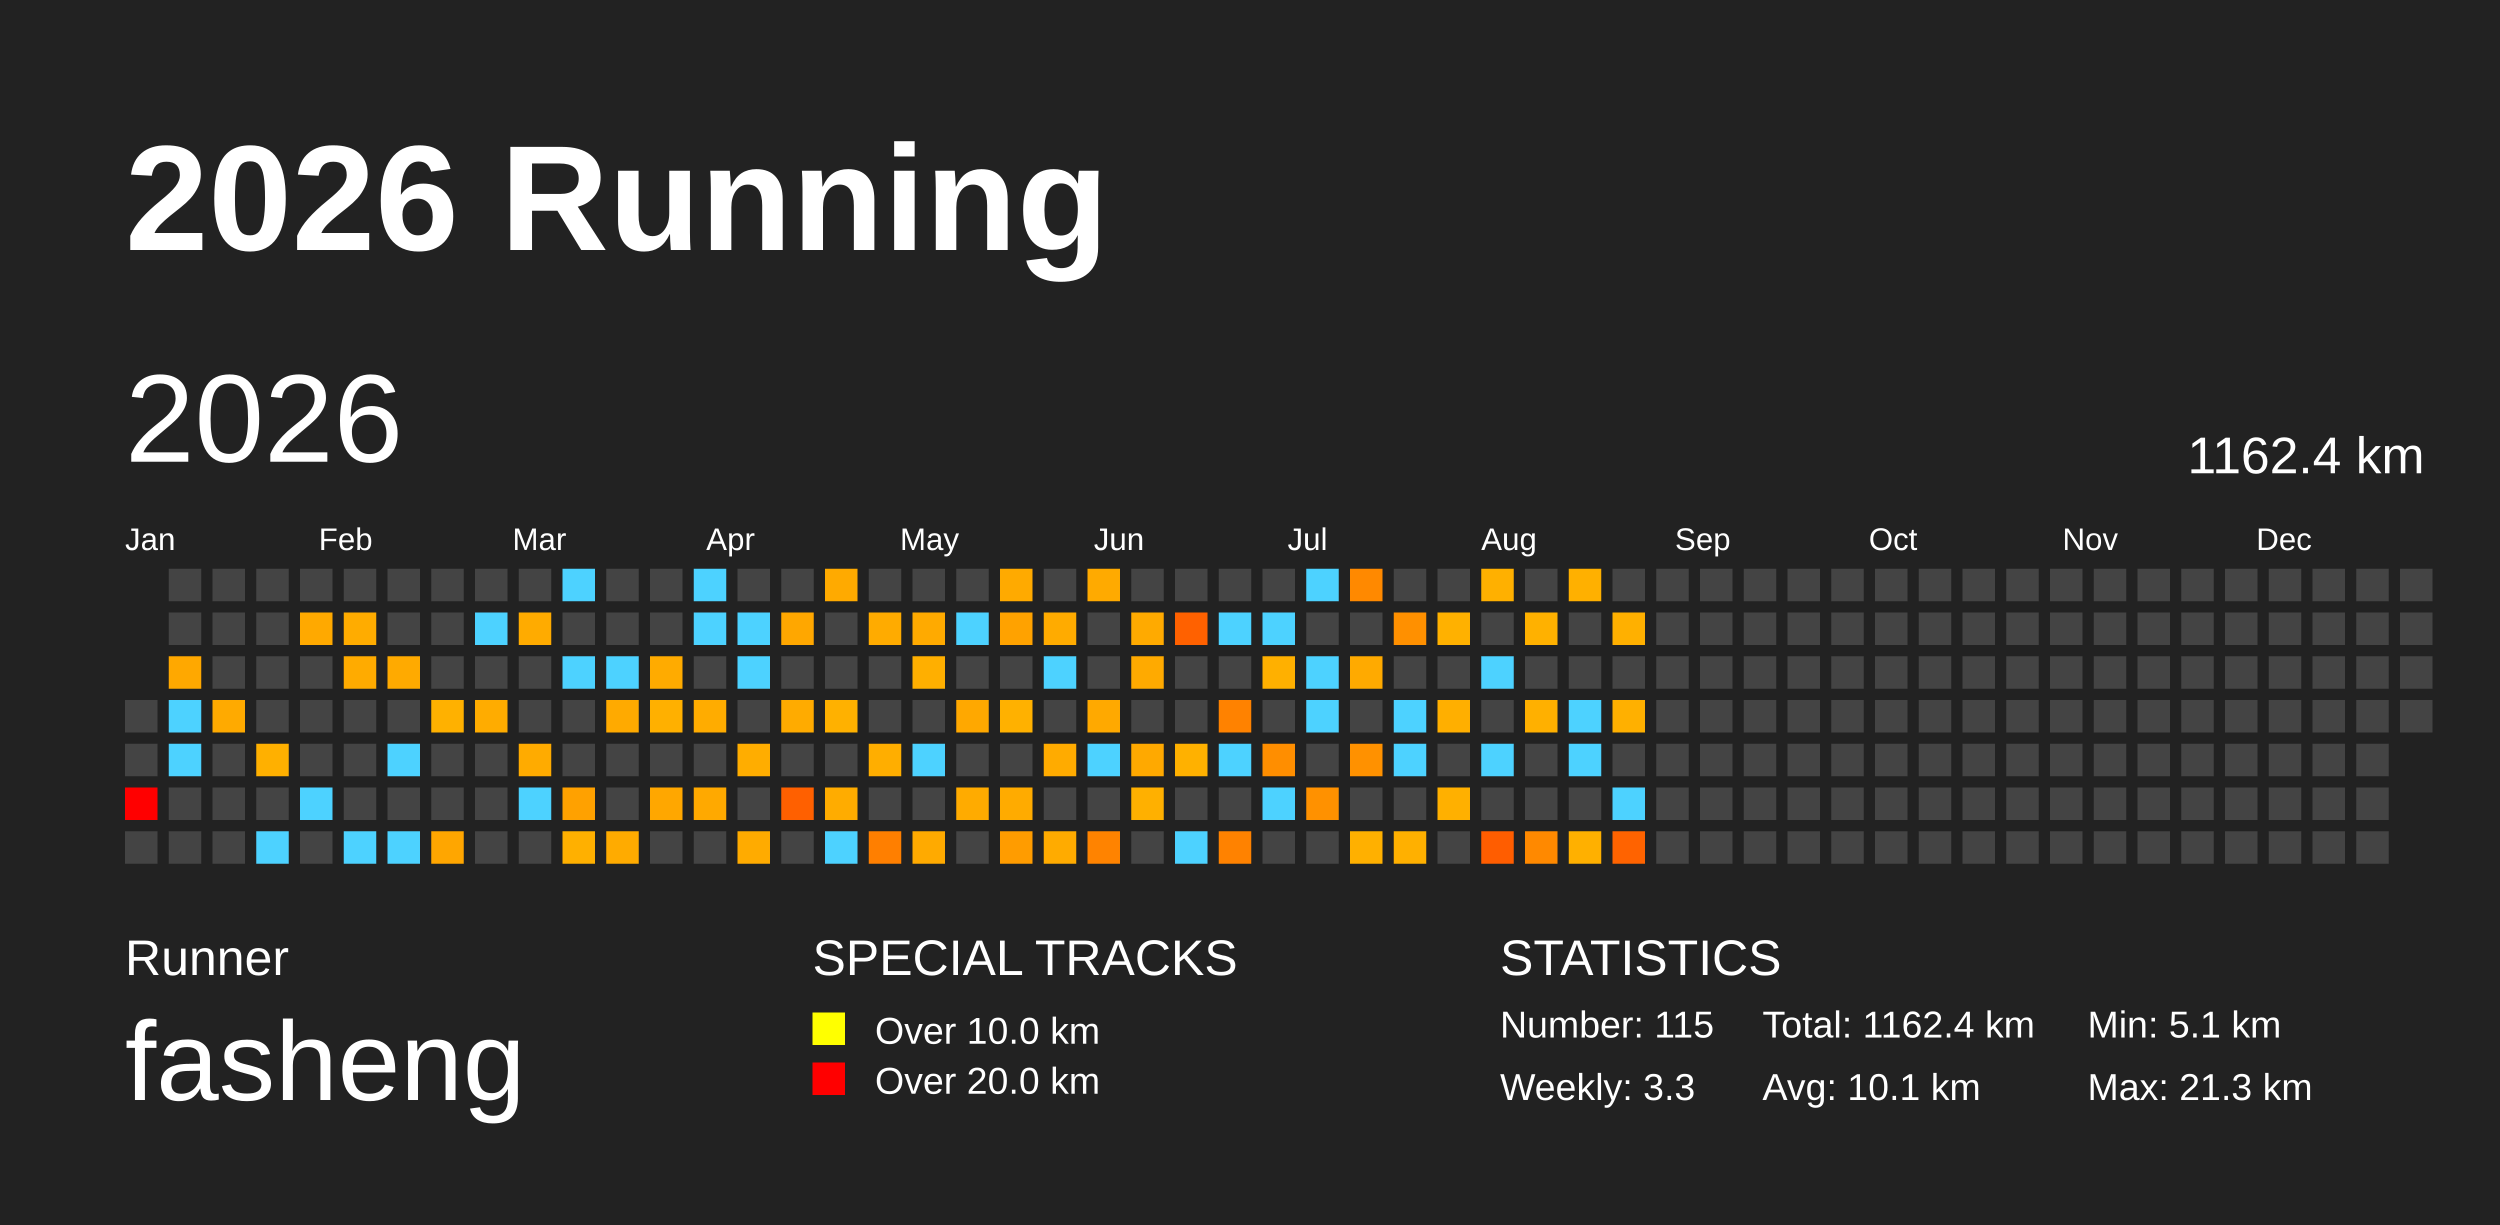
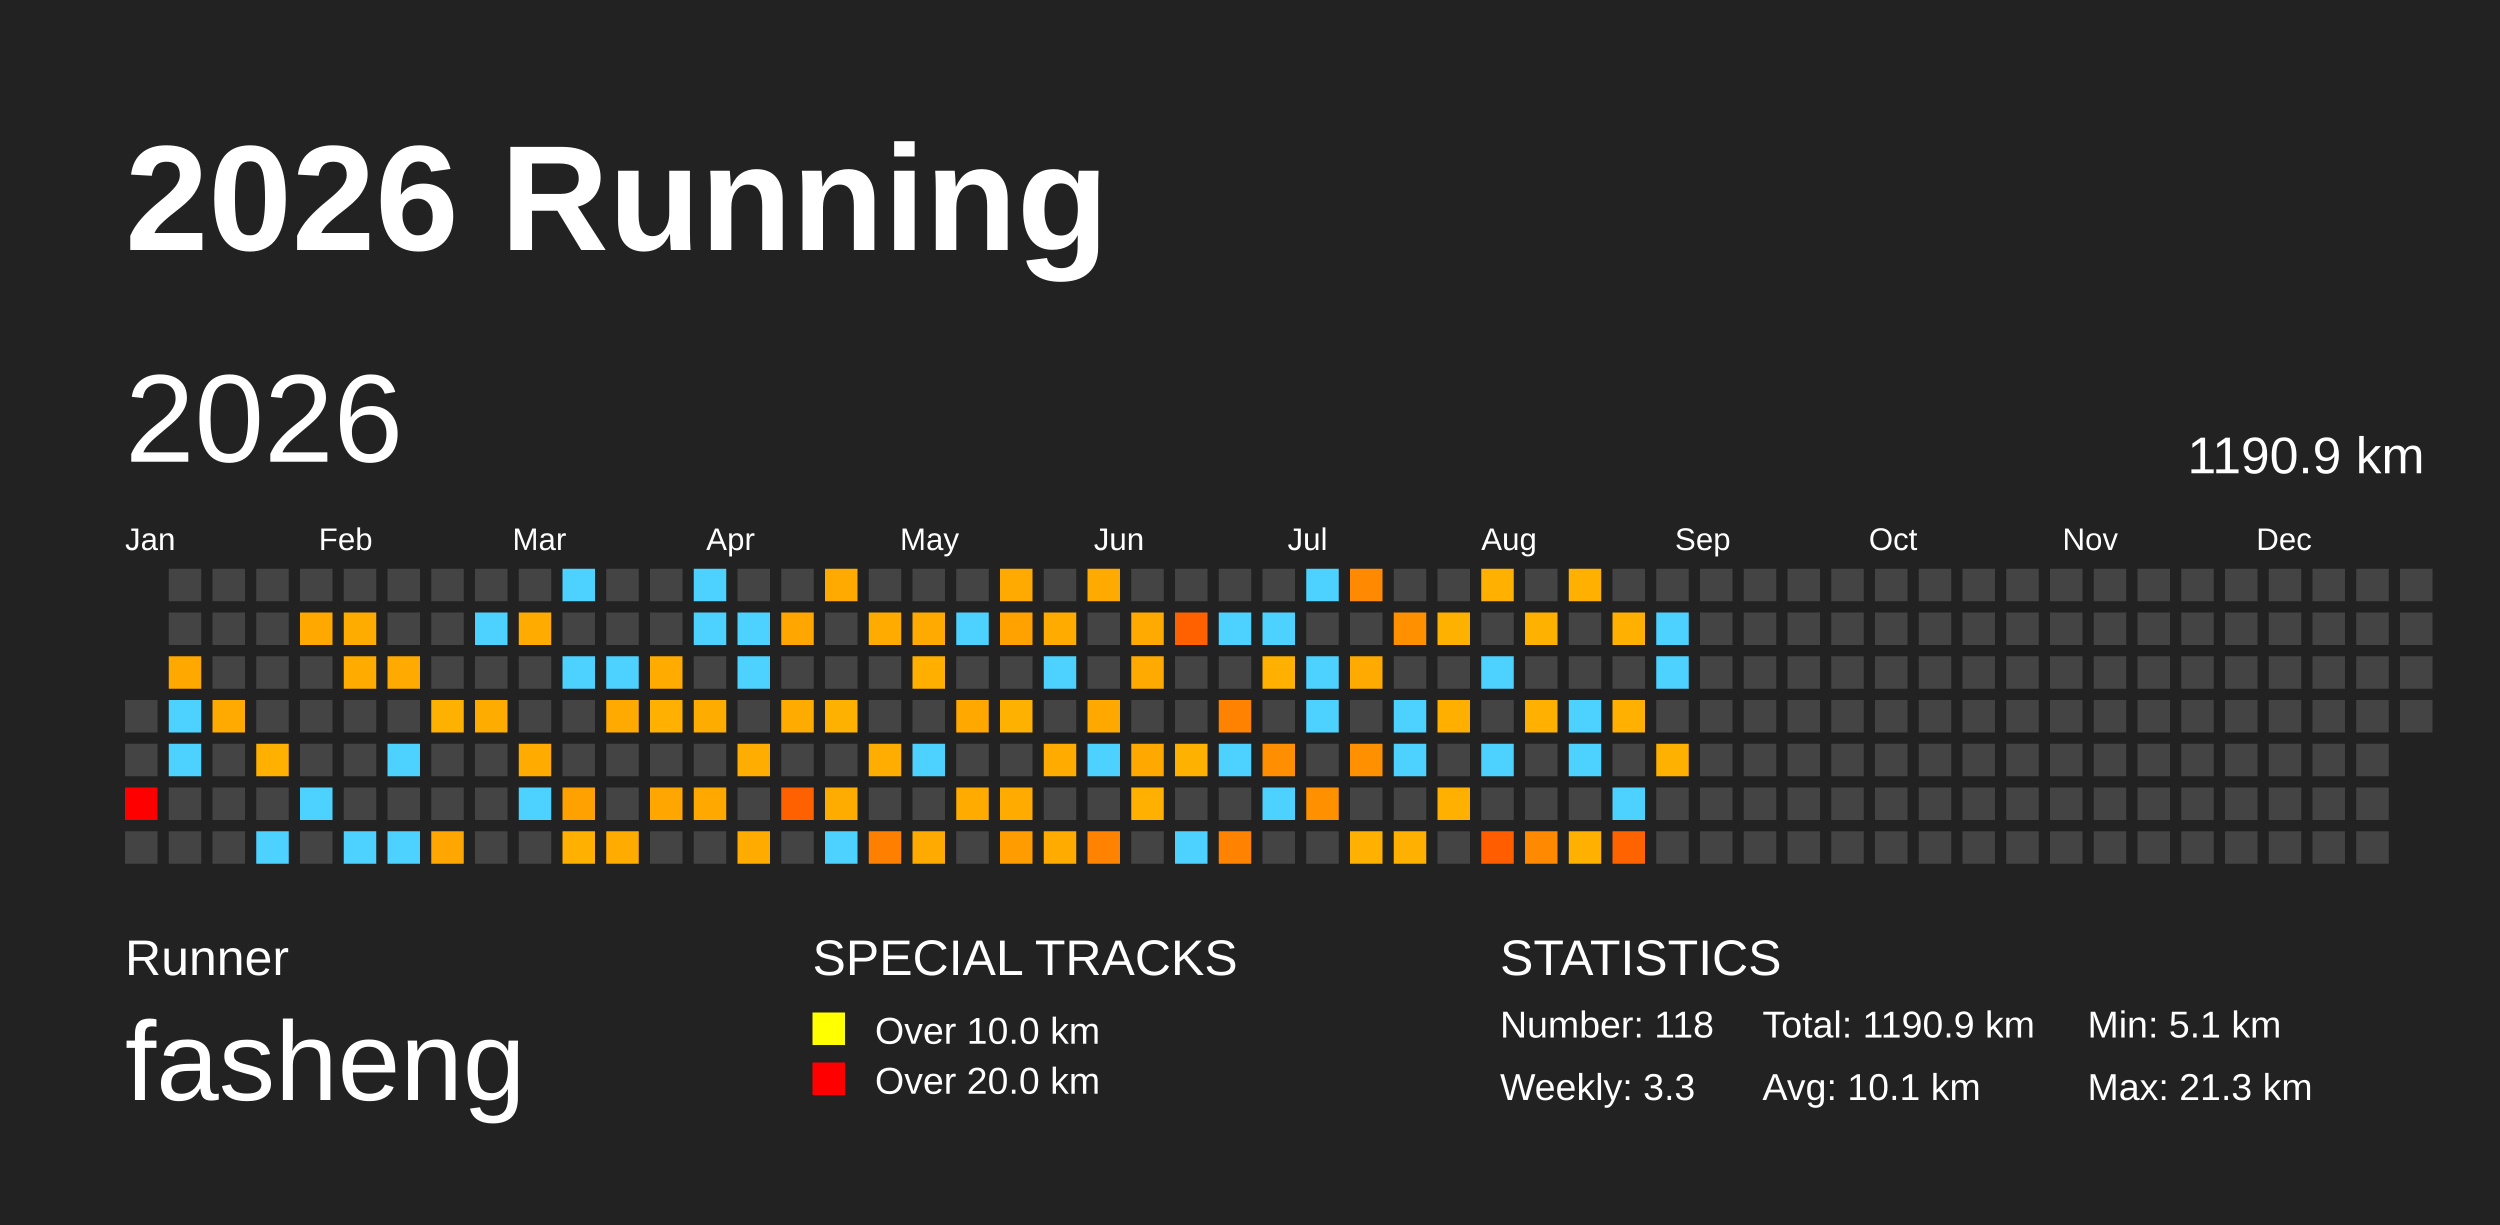
<svg xmlns="http://www.w3.org/2000/svg" baseProfile="full" height="98mm" version="1.1" viewBox="0,0,200,98" width="200mm">
  <defs />
  <rect fill="#222222" height="98" width="200" x="0" y="0" />
  <text fill="#FFFFFF" style="font-size:12px; font-family:Arial; font-weight:bold;" x="10" y="20">2026 Running</text>
  <text fill="#FFFFFF" style="font-size:4px; font-family:Arial" x="10" y="78">Runner</text>
  <text fill="#FFFFFF" style="font-size:9px; font-family:Arial" x="10" y="88">fasheng</text>
  <text fill="#FFFFFF" style="font-size:4px; font-family:Arial" x="65" y="78">SPECIAL TRACKS</text>
  <rect fill="yellow" height="2.6" width="2.6" x="65" y="81" />
  <text fill="#FFFFFF" style="font-size:3px; font-family:Arial" x="70" y="83.5">Over 10.0 km</text>
  <rect fill="red" height="2.6" width="2.6" x="65" y="85" />
  <text fill="#FFFFFF" style="font-size:3px; font-family:Arial" x="70" y="87.5">Over 20.0 km</text>
  <text fill="#FFFFFF" style="font-size:4px; font-family:Arial" x="120" y="78">STATISTICS</text>
-   <text fill="#FFFFFF" style="font-size:3px; font-family:Arial" x="120" y="83">Number: 115</text>
+   <text fill="#FFFFFF" style="font-size:3px; font-family:Arial" x="120" y="83">Number: 118</text>
  <text fill="#FFFFFF" style="font-size:3px; font-family:Arial" x="120" y="88">Weekly: 3.3</text>
-   <text fill="#FFFFFF" style="font-size:3px; font-family:Arial" x="141" y="83">Total: 1162.4 km</text>
+   <text fill="#FFFFFF" style="font-size:3px; font-family:Arial" x="141" y="83">Total: 1190.9 km</text>
  <text fill="#FFFFFF" style="font-size:3px; font-family:Arial" x="141" y="88">Avg: 10.1 km</text>
  <text fill="#FFFFFF" style="font-size:3px; font-family:Arial" x="167" y="83">Min: 5.1 km</text>
  <text fill="#FFFFFF" style="font-size:3px; font-family:Arial" x="167" y="88">Max: 21.3 km</text>
  <text dominant-baseline="hanging" fill="#FFFFFF" style="font-size:10.0px; font-family:Arial;" x="10" y="30">2026</text>
-   <text dominant-baseline="hanging" fill="#FFFFFF" style="font-size:4.125px; font-family:Arial;" x="175" y="35">1162.4 km</text>
+   <text dominant-baseline="hanging" fill="#FFFFFF" style="font-size:4.125px; font-family:Arial;" x="175" y="35">1190.9 km</text>
  <text fill="#FFFFFF" style="font-size:2.5px; font-family:Arial" x="10.0" y="44">Jan</text>
  <text fill="#FFFFFF" style="font-size:2.5px; font-family:Arial" x="25.5" y="44">Feb</text>
  <text fill="#FFFFFF" style="font-size:2.5px; font-family:Arial" x="41.0" y="44">Mar</text>
  <text fill="#FFFFFF" style="font-size:2.5px; font-family:Arial" x="56.5" y="44">Apr</text>
  <text fill="#FFFFFF" style="font-size:2.5px; font-family:Arial" x="72.0" y="44">May</text>
  <text fill="#FFFFFF" style="font-size:2.5px; font-family:Arial" x="87.5" y="44">Jun</text>
  <text fill="#FFFFFF" style="font-size:2.5px; font-family:Arial" x="103.0" y="44">Jul</text>
  <text fill="#FFFFFF" style="font-size:2.5px; font-family:Arial" x="118.5" y="44">Aug</text>
  <text fill="#FFFFFF" style="font-size:2.5px; font-family:Arial" x="134.0" y="44">Sep</text>
  <text fill="#FFFFFF" style="font-size:2.5px; font-family:Arial" x="149.5" y="44">Oct</text>
  <text fill="#FFFFFF" style="font-size:2.5px; font-family:Arial" x="165.0" y="44">Nov</text>
  <text fill="#FFFFFF" style="font-size:2.5px; font-family:Arial" x="180.5" y="44">Dec</text>
  <rect fill="#444444" height="2.6" width="2.6" x="10.0" y="56.0" />
  <rect fill="#444444" height="2.6" width="2.6" x="10.0" y="59.5" />
  <rect fill="red" height="2.6" width="2.6" x="10.0" y="63.0" />
  <rect fill="#444444" height="2.6" width="2.6" x="10.0" y="66.5" />
  <rect fill="#444444" height="2.6" width="2.6" x="13.5" y="45.5" />
  <rect fill="#444444" height="2.6" width="2.6" x="13.5" y="49.0" />
  <rect fill="#ffa800" height="2.6" width="2.6" x="13.5" y="52.5" />
  <rect fill="#4dd2ff" height="2.6" width="2.6" x="13.5" y="56.0" />
  <rect fill="#4dd2ff" height="2.6" width="2.6" x="13.5" y="59.5" />
  <rect fill="#444444" height="2.6" width="2.6" x="13.5" y="63.0" />
  <rect fill="#444444" height="2.6" width="2.6" x="13.5" y="66.5" />
  <rect fill="#444444" height="2.6" width="2.6" x="17.0" y="45.5" />
  <rect fill="#444444" height="2.6" width="2.6" x="17.0" y="49.0" />
  <rect fill="#444444" height="2.6" width="2.6" x="17.0" y="52.5" />
  <rect fill="#ffaa00" height="2.6" width="2.6" x="17.0" y="56.0" />
  <rect fill="#444444" height="2.6" width="2.6" x="17.0" y="59.5" />
  <rect fill="#444444" height="2.6" width="2.6" x="17.0" y="63.0" />
  <rect fill="#444444" height="2.6" width="2.6" x="17.0" y="66.5" />
  <rect fill="#444444" height="2.6" width="2.6" x="20.5" y="45.5" />
  <rect fill="#444444" height="2.6" width="2.6" x="20.5" y="49.0" />
  <rect fill="#444444" height="2.6" width="2.6" x="20.5" y="52.5" />
  <rect fill="#444444" height="2.6" width="2.6" x="20.5" y="56.0" />
  <rect fill="#ffb000" height="2.6" width="2.6" x="20.5" y="59.5" />
  <rect fill="#444444" height="2.6" width="2.6" x="20.5" y="63.0" />
  <rect fill="#4dd2ff" height="2.6" width="2.6" x="20.5" y="66.5" />
  <rect fill="#444444" height="2.6" width="2.6" x="24.0" y="45.5" />
  <rect fill="#ffa900" height="2.6" width="2.6" x="24.0" y="49.0" />
  <rect fill="#444444" height="2.6" width="2.6" x="24.0" y="52.5" />
  <rect fill="#444444" height="2.6" width="2.6" x="24.0" y="56.0" />
  <rect fill="#444444" height="2.6" width="2.6" x="24.0" y="59.5" />
  <rect fill="#4dd2ff" height="2.6" width="2.6" x="24.0" y="63.0" />
  <rect fill="#444444" height="2.6" width="2.6" x="24.0" y="66.5" />
  <rect fill="#444444" height="2.6" width="2.6" x="27.5" y="45.5" />
  <rect fill="#ffac00" height="2.6" width="2.6" x="27.5" y="49.0" />
  <rect fill="#ffab00" height="2.6" width="2.6" x="27.5" y="52.5" />
  <rect fill="#444444" height="2.6" width="2.6" x="27.5" y="56.0" />
  <rect fill="#444444" height="2.6" width="2.6" x="27.5" y="59.5" />
  <rect fill="#444444" height="2.6" width="2.6" x="27.5" y="63.0" />
  <rect fill="#4dd2ff" height="2.6" width="2.6" x="27.5" y="66.5" />
  <rect fill="#444444" height="2.6" width="2.6" x="31.0" y="45.5" />
  <rect fill="#444444" height="2.6" width="2.6" x="31.0" y="49.0" />
  <rect fill="#ffaa00" height="2.6" width="2.6" x="31.0" y="52.5" />
  <rect fill="#444444" height="2.6" width="2.6" x="31.0" y="56.0" />
  <rect fill="#4dd2ff" height="2.6" width="2.6" x="31.0" y="59.5" />
  <rect fill="#444444" height="2.6" width="2.6" x="31.0" y="63.0" />
  <rect fill="#4dd2ff" height="2.6" width="2.6" x="31.0" y="66.5" />
  <rect fill="#444444" height="2.6" width="2.6" x="34.5" y="45.5" />
  <rect fill="#444444" height="2.6" width="2.6" x="34.5" y="49.0" />
  <rect fill="#444444" height="2.6" width="2.6" x="34.5" y="52.5" />
  <rect fill="#ffb100" height="2.6" width="2.6" x="34.5" y="56.0" />
  <rect fill="#444444" height="2.6" width="2.6" x="34.5" y="59.5" />
  <rect fill="#444444" height="2.6" width="2.6" x="34.5" y="63.0" />
  <rect fill="#ffa600" height="2.6" width="2.6" x="34.5" y="66.5" />
  <rect fill="#444444" height="2.6" width="2.6" x="38.0" y="45.5" />
  <rect fill="#4dd2ff" height="2.6" width="2.6" x="38.0" y="49.0" />
  <rect fill="#444444" height="2.6" width="2.6" x="38.0" y="52.5" />
  <rect fill="#ffac00" height="2.6" width="2.6" x="38.0" y="56.0" />
  <rect fill="#444444" height="2.6" width="2.6" x="38.0" y="59.5" />
  <rect fill="#444444" height="2.6" width="2.6" x="38.0" y="63.0" />
  <rect fill="#444444" height="2.6" width="2.6" x="38.0" y="66.5" />
  <rect fill="#444444" height="2.6" width="2.6" x="41.5" y="45.5" />
  <rect fill="#ffab00" height="2.6" width="2.6" x="41.5" y="49.0" />
  <rect fill="#444444" height="2.6" width="2.6" x="41.5" y="52.5" />
  <rect fill="#444444" height="2.6" width="2.6" x="41.5" y="56.0" />
  <rect fill="#ffab00" height="2.6" width="2.6" x="41.5" y="59.5" />
  <rect fill="#4dd2ff" height="2.6" width="2.6" x="41.5" y="63.0" />
  <rect fill="#444444" height="2.6" width="2.6" x="41.5" y="66.5" />
  <rect fill="#4dd2ff" height="2.6" width="2.6" x="45.0" y="45.5" />
  <rect fill="#444444" height="2.6" width="2.6" x="45.0" y="49.0" />
  <rect fill="#4dd2ff" height="2.6" width="2.6" x="45.0" y="52.5" />
  <rect fill="#444444" height="2.6" width="2.6" x="45.0" y="56.0" />
  <rect fill="#444444" height="2.6" width="2.6" x="45.0" y="59.5" />
  <rect fill="#ffa100" height="2.6" width="2.6" x="45.0" y="63.0" />
  <rect fill="#ffb000" height="2.6" width="2.6" x="45.0" y="66.5" />
  <rect fill="#444444" height="2.6" width="2.6" x="48.5" y="45.5" />
  <rect fill="#444444" height="2.6" width="2.6" x="48.5" y="49.0" />
  <rect fill="#4dd2ff" height="2.6" width="2.6" x="48.5" y="52.5" />
  <rect fill="#ffaa00" height="2.6" width="2.6" x="48.5" y="56.0" />
  <rect fill="#444444" height="2.6" width="2.6" x="48.5" y="59.5" />
  <rect fill="#444444" height="2.6" width="2.6" x="48.5" y="63.0" />
  <rect fill="#ffab00" height="2.6" width="2.6" x="48.5" y="66.5" />
  <rect fill="#444444" height="2.6" width="2.6" x="52.0" y="45.5" />
  <rect fill="#444444" height="2.6" width="2.6" x="52.0" y="49.0" />
  <rect fill="#ffab00" height="2.6" width="2.6" x="52.0" y="52.5" />
  <rect fill="#ffb000" height="2.6" width="2.6" x="52.0" y="56.0" />
  <rect fill="#444444" height="2.6" width="2.6" x="52.0" y="59.5" />
  <rect fill="#ffa700" height="2.6" width="2.6" x="52.0" y="63.0" />
  <rect fill="#444444" height="2.6" width="2.6" x="52.0" y="66.5" />
  <rect fill="#4dd2ff" height="2.6" width="2.6" x="55.5" y="45.5" />
  <rect fill="#4dd2ff" height="2.6" width="2.6" x="55.5" y="49.0" />
  <rect fill="#444444" height="2.6" width="2.6" x="55.5" y="52.5" />
  <rect fill="#ffac00" height="2.6" width="2.6" x="55.5" y="56.0" />
  <rect fill="#444444" height="2.6" width="2.6" x="55.5" y="59.5" />
  <rect fill="#ffa900" height="2.6" width="2.6" x="55.5" y="63.0" />
  <rect fill="#444444" height="2.6" width="2.6" x="55.5" y="66.5" />
  <rect fill="#444444" height="2.6" width="2.6" x="59.0" y="45.5" />
  <rect fill="#4dd2ff" height="2.6" width="2.6" x="59.0" y="49.0" />
  <rect fill="#4dd2ff" height="2.6" width="2.6" x="59.0" y="52.5" />
  <rect fill="#444444" height="2.6" width="2.6" x="59.0" y="56.0" />
  <rect fill="#ffad00" height="2.6" width="2.6" x="59.0" y="59.5" />
  <rect fill="#444444" height="2.6" width="2.6" x="59.0" y="63.0" />
  <rect fill="#ffab00" height="2.6" width="2.6" x="59.0" y="66.5" />
  <rect fill="#444444" height="2.6" width="2.6" x="62.5" y="45.5" />
  <rect fill="#ffa700" height="2.6" width="2.6" x="62.5" y="49.0" />
  <rect fill="#444444" height="2.6" width="2.6" x="62.5" y="52.5" />
  <rect fill="#ffab00" height="2.6" width="2.6" x="62.5" y="56.0" />
  <rect fill="#444444" height="2.6" width="2.6" x="62.5" y="59.5" />
  <rect fill="#ff6000" height="2.6" width="2.6" x="62.5" y="63.0" />
  <rect fill="#444444" height="2.6" width="2.6" x="62.5" y="66.5" />
  <rect fill="#ffaa00" height="2.6" width="2.6" x="66.0" y="45.5" />
  <rect fill="#444444" height="2.6" width="2.6" x="66.0" y="49.0" />
  <rect fill="#444444" height="2.6" width="2.6" x="66.0" y="52.5" />
  <rect fill="#ffb100" height="2.6" width="2.6" x="66.0" y="56.0" />
  <rect fill="#444444" height="2.6" width="2.6" x="66.0" y="59.5" />
  <rect fill="#ffac00" height="2.6" width="2.6" x="66.0" y="63.0" />
  <rect fill="#4dd2ff" height="2.6" width="2.6" x="66.0" y="66.5" />
  <rect fill="#444444" height="2.6" width="2.6" x="69.5" y="45.5" />
  <rect fill="#ffab00" height="2.6" width="2.6" x="69.5" y="49.0" />
  <rect fill="#444444" height="2.6" width="2.6" x="69.5" y="52.5" />
  <rect fill="#444444" height="2.6" width="2.6" x="69.5" y="56.0" />
  <rect fill="#ffae00" height="2.6" width="2.6" x="69.5" y="59.5" />
  <rect fill="#444444" height="2.6" width="2.6" x="69.5" y="63.0" />
  <rect fill="#ff7f00" height="2.6" width="2.6" x="69.5" y="66.5" />
  <rect fill="#444444" height="2.6" width="2.6" x="73.0" y="45.5" />
  <rect fill="#ffaa00" height="2.6" width="2.6" x="73.0" y="49.0" />
  <rect fill="#ffaf00" height="2.6" width="2.6" x="73.0" y="52.5" />
  <rect fill="#444444" height="2.6" width="2.6" x="73.0" y="56.0" />
  <rect fill="#4dd2ff" height="2.6" width="2.6" x="73.0" y="59.5" />
  <rect fill="#444444" height="2.6" width="2.6" x="73.0" y="63.0" />
  <rect fill="#ffaa00" height="2.6" width="2.6" x="73.0" y="66.5" />
  <rect fill="#444444" height="2.6" width="2.6" x="76.5" y="45.5" />
  <rect fill="#4dd2ff" height="2.6" width="2.6" x="76.5" y="49.0" />
  <rect fill="#444444" height="2.6" width="2.6" x="76.5" y="52.5" />
  <rect fill="#ffa800" height="2.6" width="2.6" x="76.5" y="56.0" />
  <rect fill="#444444" height="2.6" width="2.6" x="76.5" y="59.5" />
  <rect fill="#ffab00" height="2.6" width="2.6" x="76.5" y="63.0" />
  <rect fill="#444444" height="2.6" width="2.6" x="76.5" y="66.5" />
  <rect fill="#ffaa00" height="2.6" width="2.6" x="80.0" y="45.5" />
  <rect fill="#ffa200" height="2.6" width="2.6" x="80.0" y="49.0" />
  <rect fill="#444444" height="2.6" width="2.6" x="80.0" y="52.5" />
  <rect fill="#ffb100" height="2.6" width="2.6" x="80.0" y="56.0" />
  <rect fill="#444444" height="2.6" width="2.6" x="80.0" y="59.5" />
  <rect fill="#ffab00" height="2.6" width="2.6" x="80.0" y="63.0" />
  <rect fill="#ff9c00" height="2.6" width="2.6" x="80.0" y="66.5" />
  <rect fill="#444444" height="2.6" width="2.6" x="83.5" y="45.5" />
  <rect fill="#ffab00" height="2.6" width="2.6" x="83.5" y="49.0" />
  <rect fill="#4dd2ff" height="2.6" width="2.6" x="83.5" y="52.5" />
  <rect fill="#444444" height="2.6" width="2.6" x="83.5" y="56.0" />
  <rect fill="#ffab00" height="2.6" width="2.6" x="83.5" y="59.5" />
  <rect fill="#444444" height="2.6" width="2.6" x="83.5" y="63.0" />
  <rect fill="#ffab00" height="2.6" width="2.6" x="83.5" y="66.5" />
  <rect fill="#ffaa00" height="2.6" width="2.6" x="87.0" y="45.5" />
  <rect fill="#444444" height="2.6" width="2.6" x="87.0" y="49.0" />
  <rect fill="#444444" height="2.6" width="2.6" x="87.0" y="52.5" />
  <rect fill="#ffa900" height="2.6" width="2.6" x="87.0" y="56.0" />
  <rect fill="#4dd2ff" height="2.6" width="2.6" x="87.0" y="59.5" />
  <rect fill="#444444" height="2.6" width="2.6" x="87.0" y="63.0" />
  <rect fill="#ff8300" height="2.6" width="2.6" x="87.0" y="66.5" />
  <rect fill="#444444" height="2.6" width="2.6" x="90.5" y="45.5" />
  <rect fill="#ffaa00" height="2.6" width="2.6" x="90.5" y="49.0" />
  <rect fill="#ffaa00" height="2.6" width="2.6" x="90.5" y="52.5" />
  <rect fill="#444444" height="2.6" width="2.6" x="90.5" y="56.0" />
  <rect fill="#ffa900" height="2.6" width="2.6" x="90.5" y="59.5" />
  <rect fill="#ffb000" height="2.6" width="2.6" x="90.5" y="63.0" />
  <rect fill="#444444" height="2.6" width="2.6" x="90.5" y="66.5" />
  <rect fill="#444444" height="2.6" width="2.6" x="94.0" y="45.5" />
  <rect fill="#ff6100" height="2.6" width="2.6" x="94.0" y="49.0" />
  <rect fill="#444444" height="2.6" width="2.6" x="94.0" y="52.5" />
  <rect fill="#444444" height="2.6" width="2.6" x="94.0" y="56.0" />
  <rect fill="#ffb100" height="2.6" width="2.6" x="94.0" y="59.5" />
  <rect fill="#444444" height="2.6" width="2.6" x="94.0" y="63.0" />
  <rect fill="#4dd2ff" height="2.6" width="2.6" x="94.0" y="66.5" />
  <rect fill="#444444" height="2.6" width="2.6" x="97.5" y="45.5" />
  <rect fill="#4dd2ff" height="2.6" width="2.6" x="97.5" y="49.0" />
  <rect fill="#444444" height="2.6" width="2.6" x="97.5" y="52.5" />
  <rect fill="#ff8200" height="2.6" width="2.6" x="97.5" y="56.0" />
  <rect fill="#4dd2ff" height="2.6" width="2.6" x="97.5" y="59.5" />
  <rect fill="#444444" height="2.6" width="2.6" x="97.5" y="63.0" />
  <rect fill="#ff8200" height="2.6" width="2.6" x="97.5" y="66.5" />
  <rect fill="#444444" height="2.6" width="2.6" x="101.0" y="45.5" />
  <rect fill="#4dd2ff" height="2.6" width="2.6" x="101.0" y="49.0" />
  <rect fill="#ffb000" height="2.6" width="2.6" x="101.0" y="52.5" />
  <rect fill="#444444" height="2.6" width="2.6" x="101.0" y="56.0" />
  <rect fill="#ff8e00" height="2.6" width="2.6" x="101.0" y="59.5" />
  <rect fill="#4dd2ff" height="2.6" width="2.6" x="101.0" y="63.0" />
  <rect fill="#444444" height="2.6" width="2.6" x="101.0" y="66.5" />
  <rect fill="#4dd2ff" height="2.6" width="2.6" x="104.5" y="45.5" />
  <rect fill="#444444" height="2.6" width="2.6" x="104.5" y="49.0" />
  <rect fill="#4dd2ff" height="2.6" width="2.6" x="104.5" y="52.5" />
  <rect fill="#4dd2ff" height="2.6" width="2.6" x="104.5" y="56.0" />
  <rect fill="#444444" height="2.6" width="2.6" x="104.5" y="59.5" />
  <rect fill="#ff9100" height="2.6" width="2.6" x="104.5" y="63.0" />
  <rect fill="#444444" height="2.6" width="2.6" x="104.5" y="66.5" />
  <rect fill="#ff8900" height="2.6" width="2.6" x="108.0" y="45.5" />
  <rect fill="#444444" height="2.6" width="2.6" x="108.0" y="49.0" />
  <rect fill="#ffaa00" height="2.6" width="2.6" x="108.0" y="52.5" />
  <rect fill="#444444" height="2.6" width="2.6" x="108.0" y="56.0" />
  <rect fill="#ff9100" height="2.6" width="2.6" x="108.0" y="59.5" />
  <rect fill="#444444" height="2.6" width="2.6" x="108.0" y="63.0" />
  <rect fill="#ffb000" height="2.6" width="2.6" x="108.0" y="66.5" />
  <rect fill="#444444" height="2.6" width="2.6" x="111.5" y="45.5" />
  <rect fill="#ff9000" height="2.6" width="2.6" x="111.5" y="49.0" />
  <rect fill="#444444" height="2.6" width="2.6" x="111.5" y="52.5" />
  <rect fill="#4dd2ff" height="2.6" width="2.6" x="111.5" y="56.0" />
  <rect fill="#4dd2ff" height="2.6" width="2.6" x="111.5" y="59.5" />
  <rect fill="#444444" height="2.6" width="2.6" x="111.5" y="63.0" />
  <rect fill="#ffb000" height="2.6" width="2.6" x="111.5" y="66.5" />
  <rect fill="#444444" height="2.6" width="2.6" x="115.0" y="45.5" />
  <rect fill="#ffb100" height="2.6" width="2.6" x="115.0" y="49.0" />
  <rect fill="#444444" height="2.6" width="2.6" x="115.0" y="52.5" />
  <rect fill="#ffaf00" height="2.6" width="2.6" x="115.0" y="56.0" />
  <rect fill="#444444" height="2.6" width="2.6" x="115.0" y="59.5" />
  <rect fill="#ffb000" height="2.6" width="2.6" x="115.0" y="63.0" />
  <rect fill="#444444" height="2.6" width="2.6" x="115.0" y="66.5" />
  <rect fill="#ffb000" height="2.6" width="2.6" x="118.5" y="45.5" />
  <rect fill="#444444" height="2.6" width="2.6" x="118.5" y="49.0" />
  <rect fill="#4dd2ff" height="2.6" width="2.6" x="118.5" y="52.5" />
  <rect fill="#444444" height="2.6" width="2.6" x="118.5" y="56.0" />
  <rect fill="#4dd2ff" height="2.6" width="2.6" x="118.5" y="59.5" />
  <rect fill="#444444" height="2.6" width="2.6" x="118.5" y="63.0" />
  <rect fill="#ff5d00" height="2.6" width="2.6" x="118.5" y="66.5" />
  <rect fill="#444444" height="2.6" width="2.6" x="122.0" y="45.5" />
  <rect fill="#ffb100" height="2.6" width="2.6" x="122.0" y="49.0" />
  <rect fill="#444444" height="2.6" width="2.6" x="122.0" y="52.5" />
  <rect fill="#ffb000" height="2.6" width="2.6" x="122.0" y="56.0" />
  <rect fill="#444444" height="2.6" width="2.6" x="122.0" y="59.5" />
  <rect fill="#444444" height="2.6" width="2.6" x="122.0" y="63.0" />
  <rect fill="#ff8900" height="2.6" width="2.6" x="122.0" y="66.5" />
  <rect fill="#ffb000" height="2.6" width="2.6" x="125.5" y="45.5" />
  <rect fill="#444444" height="2.6" width="2.6" x="125.5" y="49.0" />
  <rect fill="#444444" height="2.6" width="2.6" x="125.5" y="52.5" />
  <rect fill="#4dd2ff" height="2.6" width="2.6" x="125.5" y="56.0" />
  <rect fill="#4dd2ff" height="2.6" width="2.6" x="125.5" y="59.5" />
  <rect fill="#444444" height="2.6" width="2.6" x="125.5" y="63.0" />
  <rect fill="#ffb000" height="2.6" width="2.6" x="125.5" y="66.5" />
  <rect fill="#444444" height="2.6" width="2.6" x="129.0" y="45.5" />
  <rect fill="#ffb000" height="2.6" width="2.6" x="129.0" y="49.0" />
  <rect fill="#444444" height="2.6" width="2.6" x="129.0" y="52.5" />
  <rect fill="#ffb000" height="2.6" width="2.6" x="129.0" y="56.0" />
  <rect fill="#444444" height="2.6" width="2.6" x="129.0" y="59.5" />
  <rect fill="#4dd2ff" height="2.6" width="2.6" x="129.0" y="63.0" />
  <rect fill="#ff6300" height="2.6" width="2.6" x="129.0" y="66.5" />
  <rect fill="#444444" height="2.6" width="2.6" x="132.5" y="45.5" />
-   <rect fill="#444444" height="2.6" width="2.6" x="132.5" y="49.0" />
-   <rect fill="#444444" height="2.6" width="2.6" x="132.5" y="52.5" />
+   <rect fill="#4dd2ff" height="2.6" width="2.6" x="132.5" y="49.0" />
+   <rect fill="#4dd2ff" height="2.6" width="2.6" x="132.5" y="52.5" />
  <rect fill="#444444" height="2.6" width="2.6" x="132.5" y="56.0" />
-   <rect fill="#444444" height="2.6" width="2.6" x="132.5" y="59.5" />
+   <rect fill="#ffb100" height="2.6" width="2.6" x="132.5" y="59.5" />
  <rect fill="#444444" height="2.6" width="2.6" x="132.5" y="63.0" />
  <rect fill="#444444" height="2.6" width="2.6" x="132.5" y="66.5" />
  <rect fill="#444444" height="2.6" width="2.6" x="136.0" y="45.5" />
  <rect fill="#444444" height="2.6" width="2.6" x="136.0" y="49.0" />
  <rect fill="#444444" height="2.6" width="2.6" x="136.0" y="52.5" />
  <rect fill="#444444" height="2.6" width="2.6" x="136.0" y="56.0" />
  <rect fill="#444444" height="2.6" width="2.6" x="136.0" y="59.5" />
  <rect fill="#444444" height="2.6" width="2.6" x="136.0" y="63.0" />
  <rect fill="#444444" height="2.6" width="2.6" x="136.0" y="66.5" />
  <rect fill="#444444" height="2.6" width="2.6" x="139.5" y="45.5" />
  <rect fill="#444444" height="2.6" width="2.6" x="139.5" y="49.0" />
  <rect fill="#444444" height="2.6" width="2.6" x="139.5" y="52.5" />
  <rect fill="#444444" height="2.6" width="2.6" x="139.5" y="56.0" />
  <rect fill="#444444" height="2.6" width="2.6" x="139.5" y="59.5" />
  <rect fill="#444444" height="2.6" width="2.6" x="139.5" y="63.0" />
  <rect fill="#444444" height="2.6" width="2.6" x="139.5" y="66.5" />
  <rect fill="#444444" height="2.6" width="2.6" x="143.0" y="45.5" />
  <rect fill="#444444" height="2.6" width="2.6" x="143.0" y="49.0" />
  <rect fill="#444444" height="2.6" width="2.6" x="143.0" y="52.5" />
  <rect fill="#444444" height="2.6" width="2.6" x="143.0" y="56.0" />
  <rect fill="#444444" height="2.6" width="2.6" x="143.0" y="59.5" />
  <rect fill="#444444" height="2.6" width="2.6" x="143.0" y="63.0" />
  <rect fill="#444444" height="2.6" width="2.6" x="143.0" y="66.5" />
  <rect fill="#444444" height="2.6" width="2.6" x="146.5" y="45.5" />
  <rect fill="#444444" height="2.6" width="2.6" x="146.5" y="49.0" />
  <rect fill="#444444" height="2.6" width="2.6" x="146.5" y="52.5" />
  <rect fill="#444444" height="2.6" width="2.6" x="146.5" y="56.0" />
  <rect fill="#444444" height="2.6" width="2.6" x="146.5" y="59.5" />
  <rect fill="#444444" height="2.6" width="2.6" x="146.5" y="63.0" />
  <rect fill="#444444" height="2.6" width="2.6" x="146.5" y="66.5" />
  <rect fill="#444444" height="2.6" width="2.6" x="150.0" y="45.5" />
  <rect fill="#444444" height="2.6" width="2.6" x="150.0" y="49.0" />
  <rect fill="#444444" height="2.6" width="2.6" x="150.0" y="52.5" />
  <rect fill="#444444" height="2.6" width="2.6" x="150.0" y="56.0" />
  <rect fill="#444444" height="2.6" width="2.6" x="150.0" y="59.5" />
  <rect fill="#444444" height="2.6" width="2.6" x="150.0" y="63.0" />
  <rect fill="#444444" height="2.6" width="2.6" x="150.0" y="66.5" />
  <rect fill="#444444" height="2.6" width="2.6" x="153.5" y="45.5" />
  <rect fill="#444444" height="2.6" width="2.6" x="153.5" y="49.0" />
  <rect fill="#444444" height="2.6" width="2.6" x="153.5" y="52.5" />
  <rect fill="#444444" height="2.6" width="2.6" x="153.5" y="56.0" />
  <rect fill="#444444" height="2.6" width="2.6" x="153.5" y="59.5" />
  <rect fill="#444444" height="2.6" width="2.6" x="153.5" y="63.0" />
  <rect fill="#444444" height="2.6" width="2.6" x="153.5" y="66.5" />
  <rect fill="#444444" height="2.6" width="2.6" x="157.0" y="45.5" />
  <rect fill="#444444" height="2.6" width="2.6" x="157.0" y="49.0" />
  <rect fill="#444444" height="2.6" width="2.6" x="157.0" y="52.5" />
  <rect fill="#444444" height="2.6" width="2.6" x="157.0" y="56.0" />
  <rect fill="#444444" height="2.6" width="2.6" x="157.0" y="59.5" />
  <rect fill="#444444" height="2.6" width="2.6" x="157.0" y="63.0" />
  <rect fill="#444444" height="2.6" width="2.6" x="157.0" y="66.5" />
  <rect fill="#444444" height="2.6" width="2.6" x="160.5" y="45.5" />
  <rect fill="#444444" height="2.6" width="2.6" x="160.5" y="49.0" />
  <rect fill="#444444" height="2.6" width="2.6" x="160.5" y="52.5" />
  <rect fill="#444444" height="2.6" width="2.6" x="160.5" y="56.0" />
  <rect fill="#444444" height="2.6" width="2.6" x="160.5" y="59.5" />
  <rect fill="#444444" height="2.6" width="2.6" x="160.5" y="63.0" />
  <rect fill="#444444" height="2.6" width="2.6" x="160.5" y="66.5" />
  <rect fill="#444444" height="2.6" width="2.6" x="164.0" y="45.5" />
  <rect fill="#444444" height="2.6" width="2.6" x="164.0" y="49.0" />
  <rect fill="#444444" height="2.6" width="2.6" x="164.0" y="52.5" />
  <rect fill="#444444" height="2.6" width="2.6" x="164.0" y="56.0" />
  <rect fill="#444444" height="2.6" width="2.6" x="164.0" y="59.5" />
  <rect fill="#444444" height="2.6" width="2.6" x="164.0" y="63.0" />
  <rect fill="#444444" height="2.6" width="2.6" x="164.0" y="66.5" />
  <rect fill="#444444" height="2.6" width="2.6" x="167.5" y="45.5" />
  <rect fill="#444444" height="2.6" width="2.6" x="167.5" y="49.0" />
  <rect fill="#444444" height="2.6" width="2.6" x="167.5" y="52.5" />
  <rect fill="#444444" height="2.6" width="2.6" x="167.5" y="56.0" />
  <rect fill="#444444" height="2.6" width="2.6" x="167.5" y="59.5" />
  <rect fill="#444444" height="2.6" width="2.6" x="167.5" y="63.0" />
  <rect fill="#444444" height="2.6" width="2.6" x="167.5" y="66.5" />
  <rect fill="#444444" height="2.6" width="2.6" x="171.0" y="45.5" />
  <rect fill="#444444" height="2.6" width="2.6" x="171.0" y="49.0" />
  <rect fill="#444444" height="2.6" width="2.6" x="171.0" y="52.5" />
  <rect fill="#444444" height="2.6" width="2.6" x="171.0" y="56.0" />
  <rect fill="#444444" height="2.6" width="2.6" x="171.0" y="59.5" />
  <rect fill="#444444" height="2.6" width="2.6" x="171.0" y="63.0" />
  <rect fill="#444444" height="2.6" width="2.6" x="171.0" y="66.5" />
  <rect fill="#444444" height="2.6" width="2.6" x="174.5" y="45.5" />
  <rect fill="#444444" height="2.6" width="2.6" x="174.5" y="49.0" />
  <rect fill="#444444" height="2.6" width="2.6" x="174.5" y="52.5" />
  <rect fill="#444444" height="2.6" width="2.6" x="174.5" y="56.0" />
  <rect fill="#444444" height="2.6" width="2.6" x="174.5" y="59.5" />
  <rect fill="#444444" height="2.6" width="2.6" x="174.5" y="63.0" />
  <rect fill="#444444" height="2.6" width="2.6" x="174.5" y="66.5" />
  <rect fill="#444444" height="2.6" width="2.6" x="178.0" y="45.5" />
  <rect fill="#444444" height="2.6" width="2.6" x="178.0" y="49.0" />
  <rect fill="#444444" height="2.6" width="2.6" x="178.0" y="52.5" />
  <rect fill="#444444" height="2.6" width="2.6" x="178.0" y="56.0" />
  <rect fill="#444444" height="2.6" width="2.6" x="178.0" y="59.5" />
  <rect fill="#444444" height="2.6" width="2.6" x="178.0" y="63.0" />
  <rect fill="#444444" height="2.6" width="2.6" x="178.0" y="66.5" />
  <rect fill="#444444" height="2.6" width="2.6" x="181.5" y="45.5" />
  <rect fill="#444444" height="2.6" width="2.6" x="181.5" y="49.0" />
  <rect fill="#444444" height="2.6" width="2.6" x="181.5" y="52.5" />
  <rect fill="#444444" height="2.6" width="2.6" x="181.5" y="56.0" />
  <rect fill="#444444" height="2.6" width="2.6" x="181.5" y="59.5" />
  <rect fill="#444444" height="2.6" width="2.6" x="181.5" y="63.0" />
  <rect fill="#444444" height="2.6" width="2.6" x="181.5" y="66.5" />
  <rect fill="#444444" height="2.6" width="2.6" x="185.0" y="45.5" />
  <rect fill="#444444" height="2.6" width="2.6" x="185.0" y="49.0" />
  <rect fill="#444444" height="2.6" width="2.6" x="185.0" y="52.5" />
  <rect fill="#444444" height="2.6" width="2.6" x="185.0" y="56.0" />
  <rect fill="#444444" height="2.6" width="2.6" x="185.0" y="59.5" />
  <rect fill="#444444" height="2.6" width="2.6" x="185.0" y="63.0" />
  <rect fill="#444444" height="2.6" width="2.6" x="185.0" y="66.5" />
  <rect fill="#444444" height="2.6" width="2.6" x="188.5" y="45.5" />
  <rect fill="#444444" height="2.6" width="2.6" x="188.5" y="49.0" />
  <rect fill="#444444" height="2.6" width="2.6" x="188.5" y="52.5" />
  <rect fill="#444444" height="2.6" width="2.6" x="188.5" y="56.0" />
  <rect fill="#444444" height="2.6" width="2.6" x="188.5" y="59.5" />
  <rect fill="#444444" height="2.6" width="2.6" x="188.5" y="63.0" />
  <rect fill="#444444" height="2.6" width="2.6" x="188.5" y="66.5" />
  <rect fill="#444444" height="2.6" width="2.6" x="192.0" y="45.5" />
  <rect fill="#444444" height="2.6" width="2.6" x="192.0" y="49.0" />
  <rect fill="#444444" height="2.6" width="2.6" x="192.0" y="52.5" />
  <rect fill="#444444" height="2.6" width="2.6" x="192.0" y="56.0" />
</svg>
